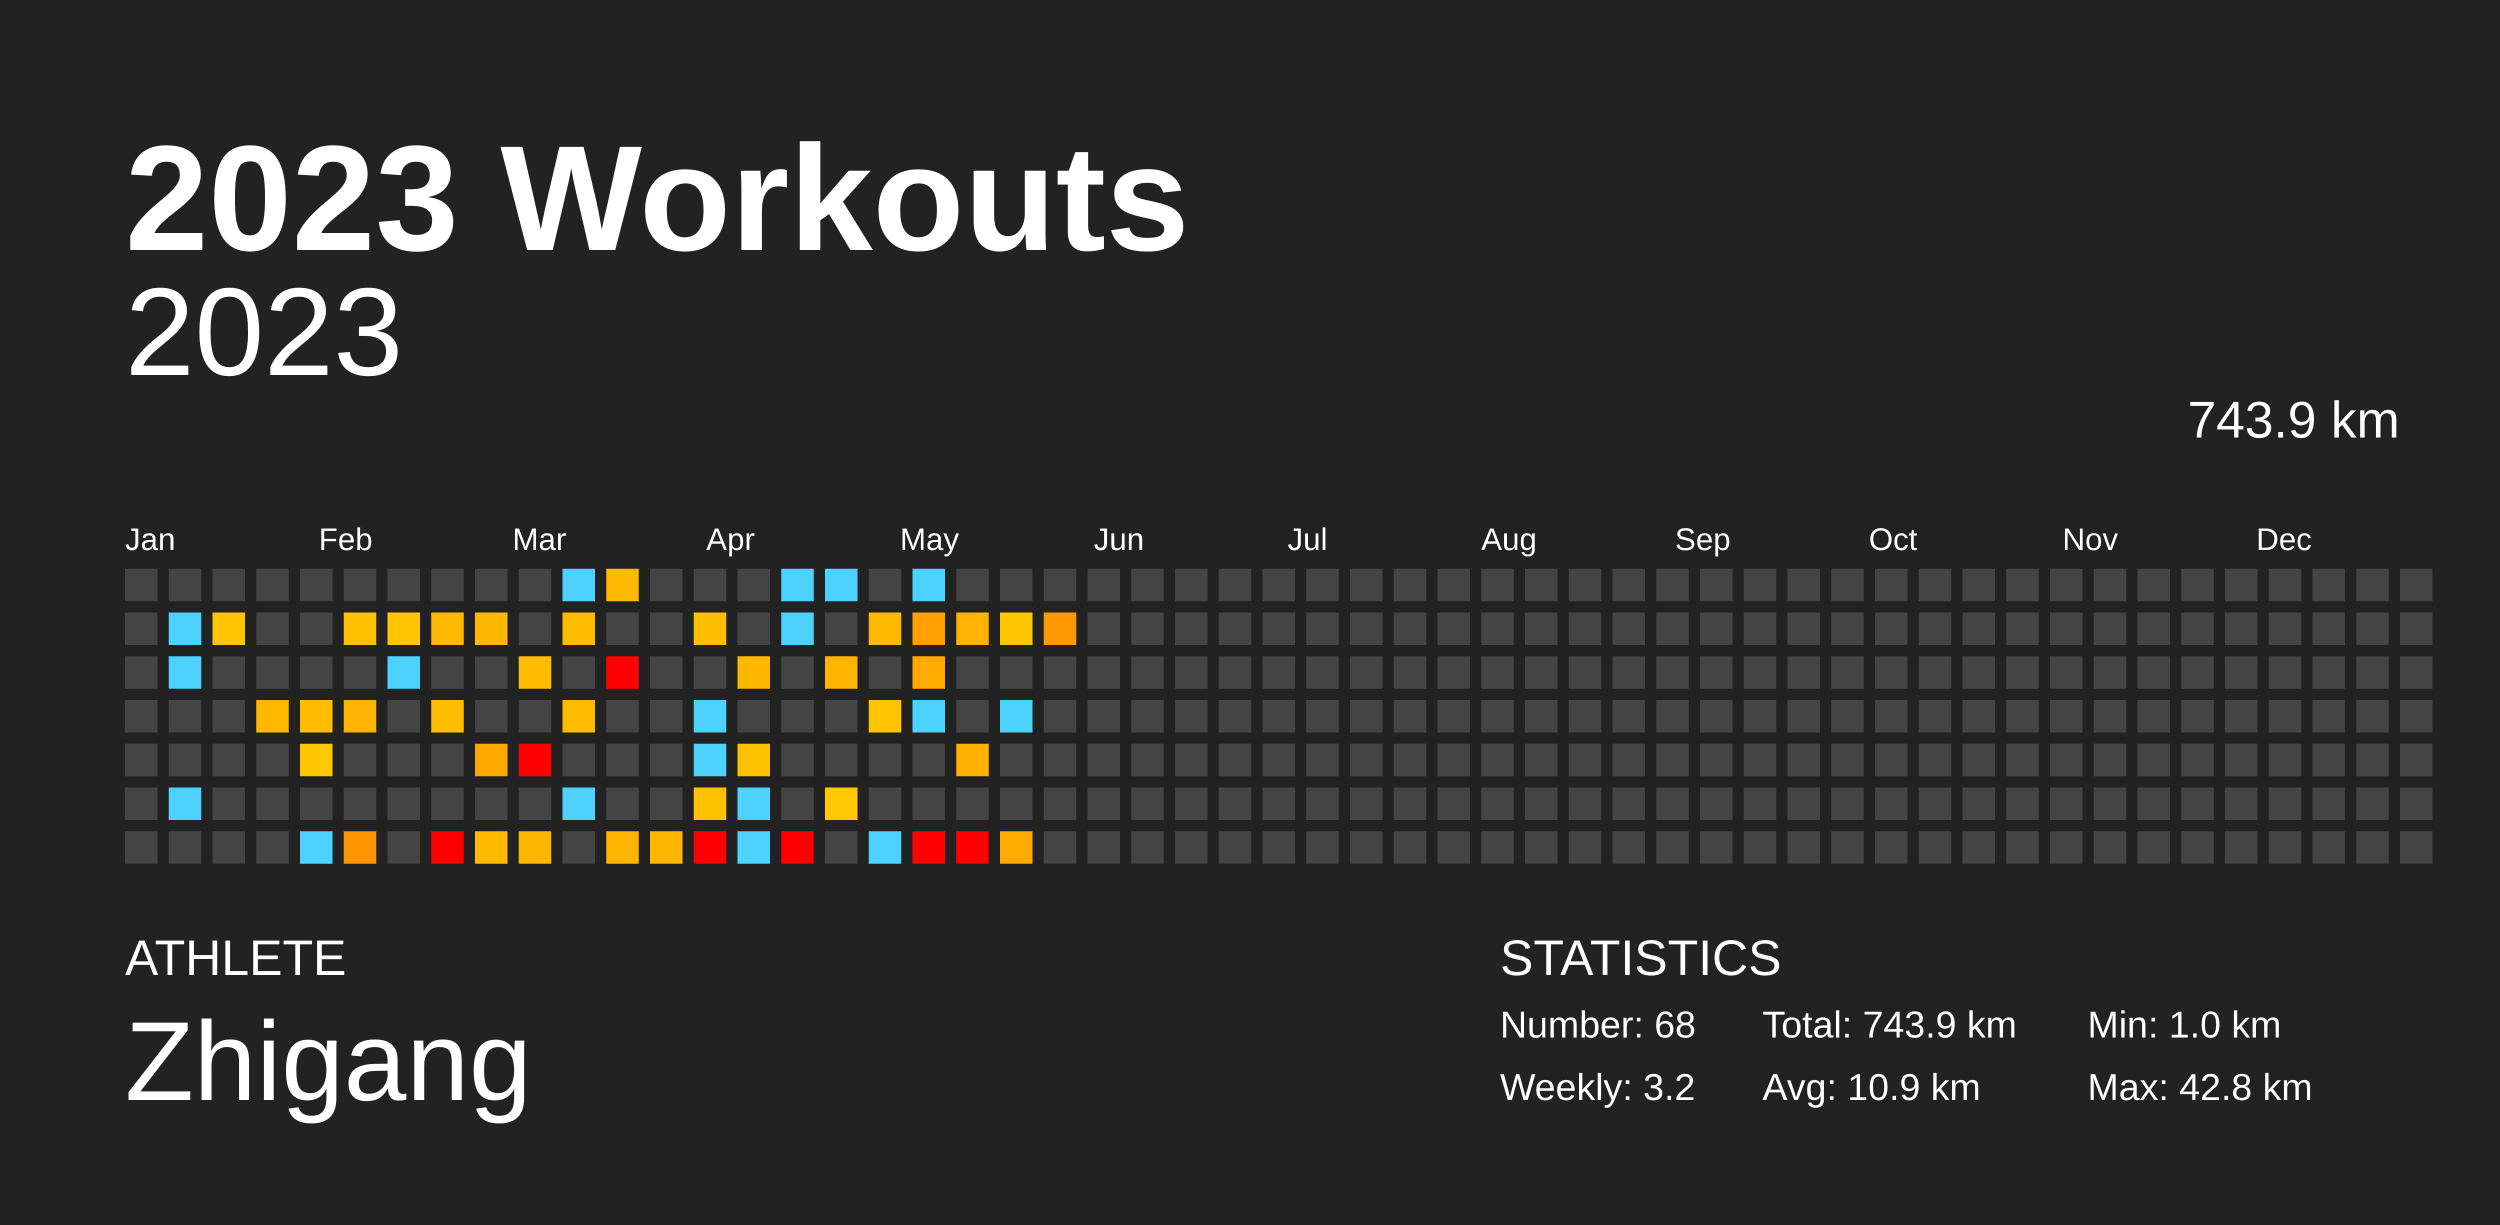
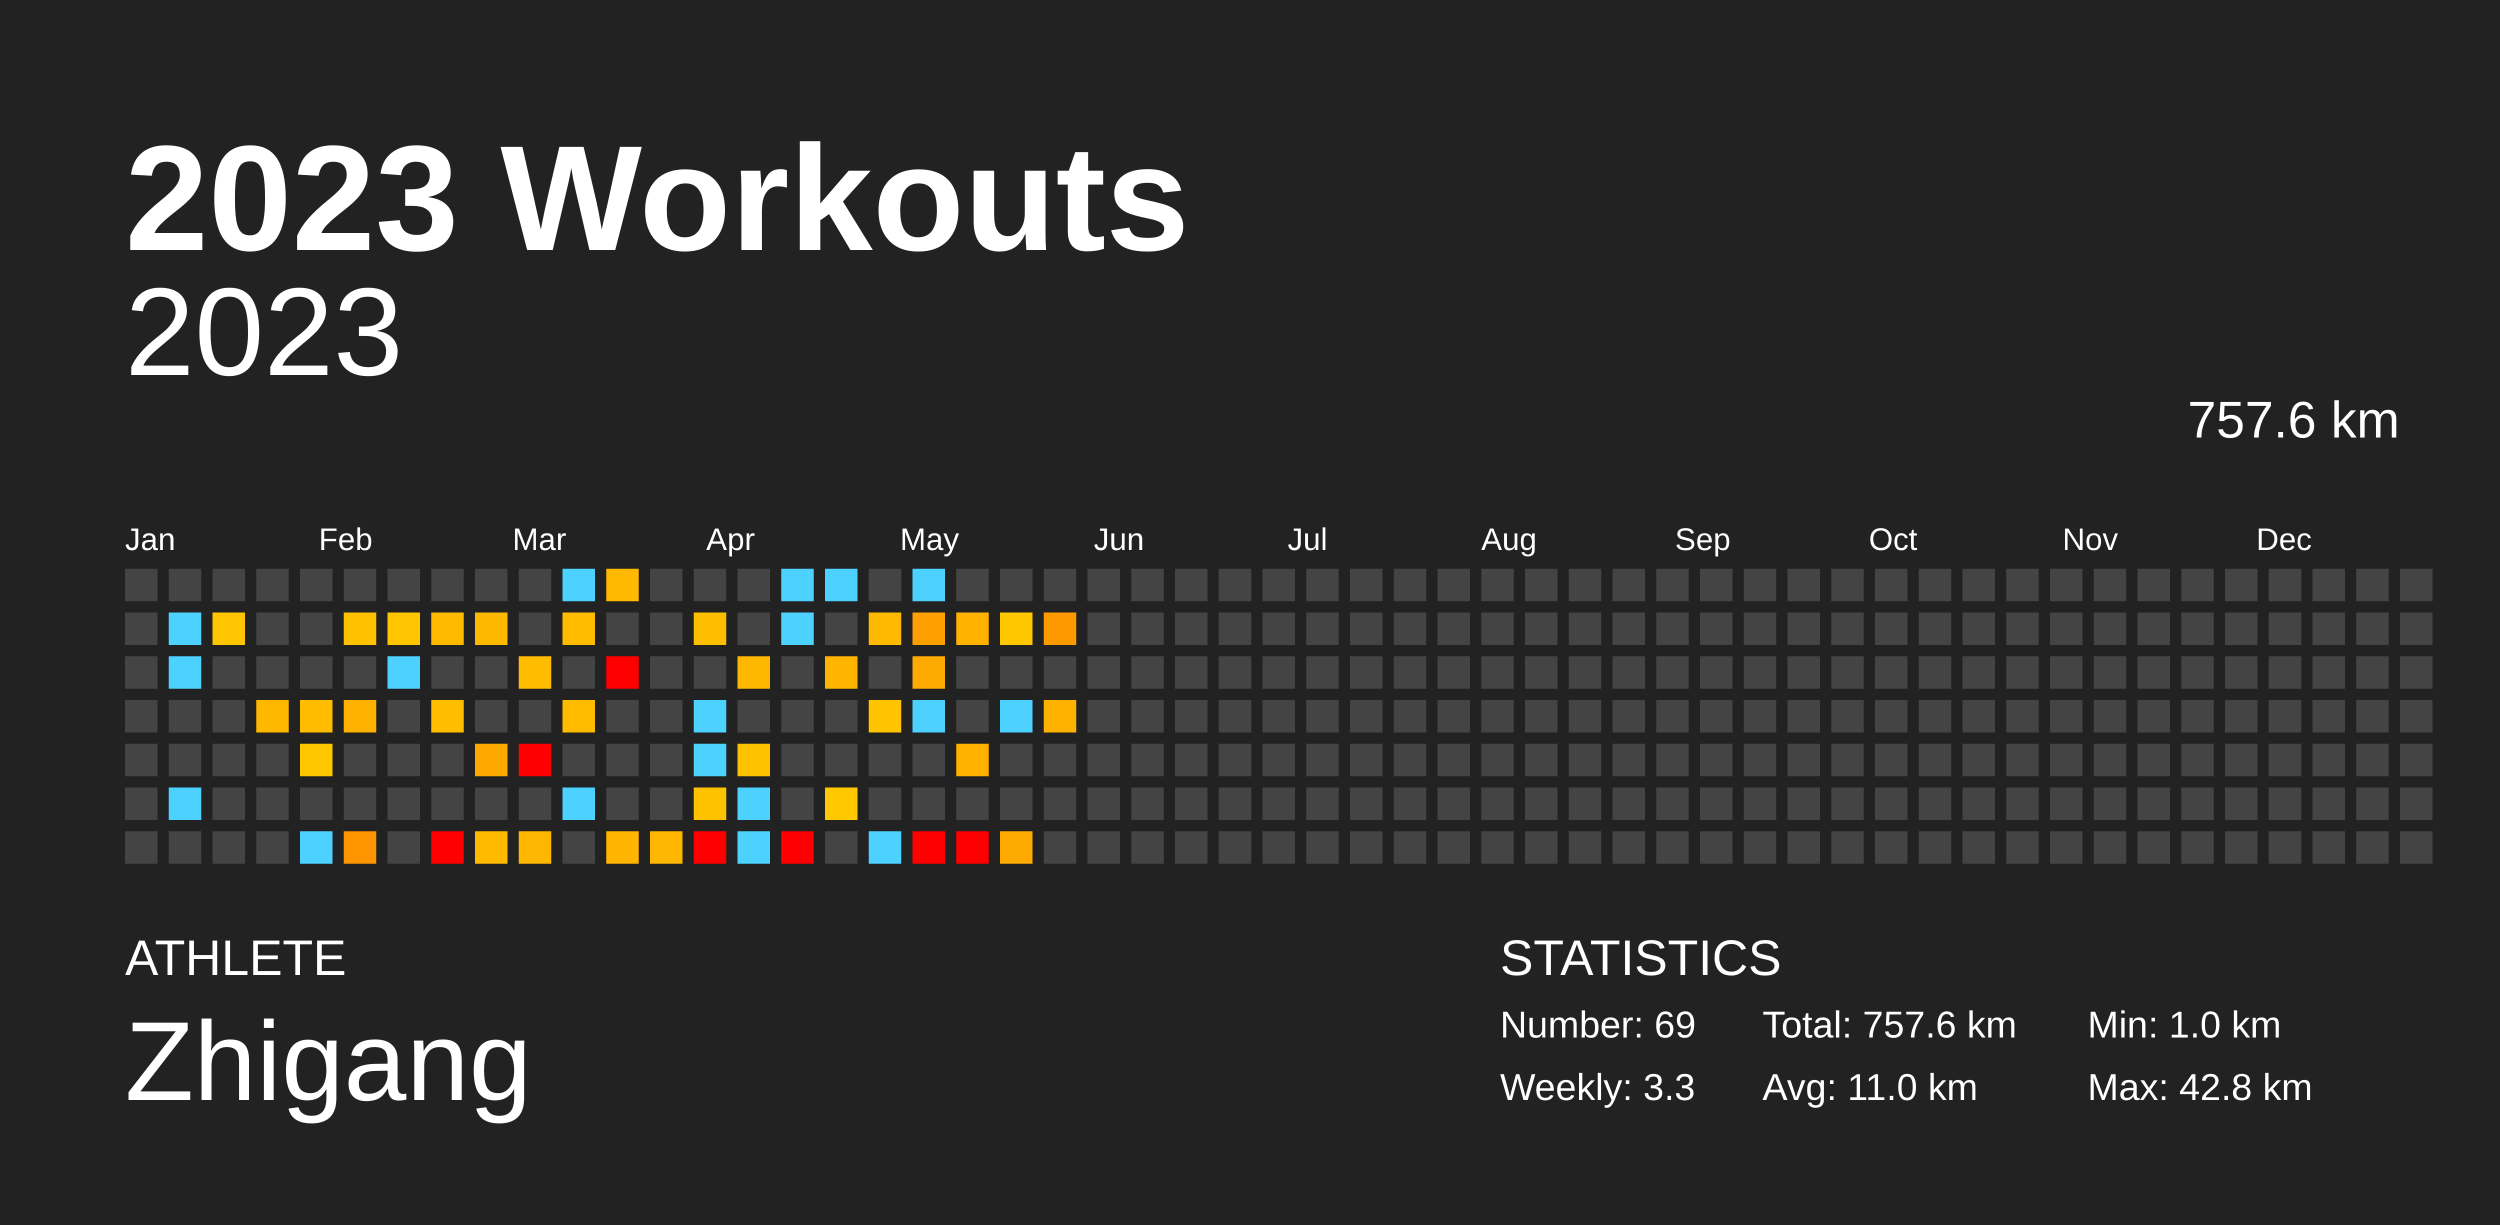
<svg xmlns="http://www.w3.org/2000/svg" baseProfile="full" height="98mm" version="1.1" viewBox="0,0,200,98" width="200mm">
  <defs />
  <rect fill="#222222" height="98" width="200" x="0" y="0" />
  <text fill="#FFFFFF" style="font-size:12px; font-family:Arial; font-weight:bold;" x="10" y="20">2023 Workouts</text>
  <text fill="#FFFFFF" style="font-size:4px; font-family:Arial" x="10" y="78">ATHLETE</text>
  <text fill="#FFFFFF" style="font-size:9px; font-family:Arial" x="10" y="88">Zhigang</text>
  <text fill="#FFFFFF" style="font-size:4px; font-family:Arial" x="120" y="78">STATISTICS</text>
-   <text fill="#FFFFFF" style="font-size:3px; font-family:Arial" x="120" y="83">Number: 68</text>
-   <text fill="#FFFFFF" style="font-size:3px; font-family:Arial" x="120" y="88">Weekly: 3.2</text>
-   <text fill="#FFFFFF" style="font-size:3px; font-family:Arial" x="141" y="83">Total: 743.9 km</text>
-   <text fill="#FFFFFF" style="font-size:3px; font-family:Arial" x="141" y="88">Avg: 10.9 km</text>
+   <text fill="#FFFFFF" style="font-size:3px; font-family:Arial" x="120" y="83">Number: 69</text>
+   <text fill="#FFFFFF" style="font-size:3px; font-family:Arial" x="120" y="88">Weekly: 3.3</text>
+   <text fill="#FFFFFF" style="font-size:3px; font-family:Arial" x="141" y="83">Total: 757.6 km</text>
+   <text fill="#FFFFFF" style="font-size:3px; font-family:Arial" x="141" y="88">Avg: 11.0 km</text>
  <text fill="#FFFFFF" style="font-size:3px; font-family:Arial" x="167" y="83">Min: 1.0 km</text>
  <text fill="#FFFFFF" style="font-size:3px; font-family:Arial" x="167" y="88">Max: 42.8 km</text>
  <text alignment-baseline="hanging" fill="#FFFFFF" style="font-size:10.0px; font-family:Arial;" x="10" y="30">2023</text>
-   <text alignment-baseline="hanging" fill="#FFFFFF" style="font-size:4.125px; font-family:Arial;" x="175" y="35">743.9 km</text>
+   <text alignment-baseline="hanging" fill="#FFFFFF" style="font-size:4.125px; font-family:Arial;" x="175" y="35">757.6 km</text>
  <text fill="#FFFFFF" style="font-size:2.5px; font-family:Arial" x="10.0" y="44">Jan</text>
  <text fill="#FFFFFF" style="font-size:2.5px; font-family:Arial" x="25.5" y="44">Feb</text>
  <text fill="#FFFFFF" style="font-size:2.5px; font-family:Arial" x="41.0" y="44">Mar</text>
  <text fill="#FFFFFF" style="font-size:2.5px; font-family:Arial" x="56.5" y="44">Apr</text>
  <text fill="#FFFFFF" style="font-size:2.5px; font-family:Arial" x="72.0" y="44">May</text>
  <text fill="#FFFFFF" style="font-size:2.5px; font-family:Arial" x="87.5" y="44">Jun</text>
  <text fill="#FFFFFF" style="font-size:2.5px; font-family:Arial" x="103.0" y="44">Jul</text>
  <text fill="#FFFFFF" style="font-size:2.5px; font-family:Arial" x="118.5" y="44">Aug</text>
  <text fill="#FFFFFF" style="font-size:2.5px; font-family:Arial" x="134.0" y="44">Sep</text>
  <text fill="#FFFFFF" style="font-size:2.5px; font-family:Arial" x="149.5" y="44">Oct</text>
  <text fill="#FFFFFF" style="font-size:2.5px; font-family:Arial" x="165.0" y="44">Nov</text>
  <text fill="#FFFFFF" style="font-size:2.5px; font-family:Arial" x="180.5" y="44">Dec</text>
  <rect fill="#444444" height="2.6" width="2.6" x="10.0" y="45.5" />
  <rect fill="#444444" height="2.6" width="2.6" x="10.0" y="49.0" />
  <rect fill="#444444" height="2.6" width="2.6" x="10.0" y="52.5" />
  <rect fill="#444444" height="2.6" width="2.6" x="10.0" y="56.0" />
  <rect fill="#444444" height="2.6" width="2.6" x="10.0" y="59.5" />
  <rect fill="#444444" height="2.6" width="2.6" x="10.0" y="63.0" />
  <rect fill="#444444" height="2.6" width="2.6" x="10.0" y="66.5" />
  <rect fill="#444444" height="2.6" width="2.6" x="13.5" y="45.5" />
  <rect fill="#4dd2ff" height="2.6" width="2.6" x="13.5" y="49.0" />
  <rect fill="#4dd2ff" height="2.6" width="2.6" x="13.5" y="52.5" />
  <rect fill="#444444" height="2.6" width="2.6" x="13.5" y="56.0" />
  <rect fill="#444444" height="2.6" width="2.6" x="13.5" y="59.5" />
  <rect fill="#4dd2ff" height="2.6" width="2.6" x="13.5" y="63.0" />
  <rect fill="#444444" height="2.6" width="2.6" x="13.5" y="66.5" />
  <rect fill="#444444" height="2.6" width="2.6" x="17.0" y="45.5" />
  <rect fill="#ffc500" height="2.6" width="2.6" x="17.0" y="49.0" />
  <rect fill="#444444" height="2.6" width="2.6" x="17.0" y="52.5" />
  <rect fill="#444444" height="2.6" width="2.6" x="17.0" y="56.0" />
  <rect fill="#444444" height="2.6" width="2.6" x="17.0" y="59.5" />
  <rect fill="#444444" height="2.6" width="2.6" x="17.0" y="63.0" />
  <rect fill="#444444" height="2.6" width="2.6" x="17.0" y="66.5" />
  <rect fill="#444444" height="2.6" width="2.6" x="20.5" y="45.5" />
  <rect fill="#444444" height="2.6" width="2.6" x="20.5" y="49.0" />
  <rect fill="#444444" height="2.6" width="2.6" x="20.5" y="52.5" />
  <rect fill="#ffb700" height="2.6" width="2.6" x="20.5" y="56.0" />
  <rect fill="#444444" height="2.6" width="2.6" x="20.5" y="59.5" />
  <rect fill="#444444" height="2.6" width="2.6" x="20.5" y="63.0" />
  <rect fill="#444444" height="2.6" width="2.6" x="20.5" y="66.5" />
  <rect fill="#444444" height="2.6" width="2.6" x="24.0" y="45.5" />
  <rect fill="#444444" height="2.6" width="2.6" x="24.0" y="49.0" />
  <rect fill="#444444" height="2.6" width="2.6" x="24.0" y="52.5" />
  <rect fill="#ffbc00" height="2.6" width="2.6" x="24.0" y="56.0" />
  <rect fill="#ffc700" height="2.6" width="2.6" x="24.0" y="59.5" />
  <rect fill="#444444" height="2.6" width="2.6" x="24.0" y="63.0" />
  <rect fill="#4dd2ff" height="2.6" width="2.6" x="24.0" y="66.5" />
  <rect fill="#444444" height="2.6" width="2.6" x="27.5" y="45.5" />
  <rect fill="#ffc100" height="2.6" width="2.6" x="27.5" y="49.0" />
  <rect fill="#444444" height="2.6" width="2.6" x="27.5" y="52.5" />
  <rect fill="#ffb200" height="2.6" width="2.6" x="27.5" y="56.0" />
  <rect fill="#444444" height="2.6" width="2.6" x="27.5" y="59.5" />
  <rect fill="#444444" height="2.6" width="2.6" x="27.5" y="63.0" />
  <rect fill="#ff9500" height="2.6" width="2.6" x="27.5" y="66.5" />
  <rect fill="#444444" height="2.6" width="2.6" x="31.0" y="45.5" />
  <rect fill="#ffc500" height="2.6" width="2.6" x="31.0" y="49.0" />
  <rect fill="#4dd2ff" height="2.6" width="2.6" x="31.0" y="52.5" />
  <rect fill="#444444" height="2.6" width="2.6" x="31.0" y="56.0" />
  <rect fill="#444444" height="2.6" width="2.6" x="31.0" y="59.5" />
  <rect fill="#444444" height="2.6" width="2.6" x="31.0" y="63.0" />
  <rect fill="#444444" height="2.6" width="2.6" x="31.0" y="66.5" />
  <rect fill="#444444" height="2.6" width="2.6" x="34.5" y="45.5" />
  <rect fill="#ffba00" height="2.6" width="2.6" x="34.5" y="49.0" />
  <rect fill="#444444" height="2.6" width="2.6" x="34.5" y="52.5" />
  <rect fill="#ffbf00" height="2.6" width="2.6" x="34.5" y="56.0" />
  <rect fill="#444444" height="2.6" width="2.6" x="34.5" y="59.5" />
  <rect fill="#444444" height="2.6" width="2.6" x="34.5" y="63.0" />
  <rect fill="red" height="2.6" width="2.6" x="34.5" y="66.5" />
  <rect fill="#444444" height="2.6" width="2.6" x="38.0" y="45.5" />
  <rect fill="#ffb800" height="2.6" width="2.6" x="38.0" y="49.0" />
  <rect fill="#444444" height="2.6" width="2.6" x="38.0" y="52.5" />
  <rect fill="#444444" height="2.6" width="2.6" x="38.0" y="56.0" />
  <rect fill="#ffa900" height="2.6" width="2.6" x="38.0" y="59.5" />
  <rect fill="#444444" height="2.6" width="2.6" x="38.0" y="63.0" />
  <rect fill="#ffba00" height="2.6" width="2.6" x="38.0" y="66.5" />
  <rect fill="#444444" height="2.6" width="2.6" x="41.5" y="45.5" />
  <rect fill="#444444" height="2.6" width="2.6" x="41.5" y="49.0" />
  <rect fill="#ffbc00" height="2.6" width="2.6" x="41.5" y="52.5" />
  <rect fill="#444444" height="2.6" width="2.6" x="41.5" y="56.0" />
  <rect fill="red" height="2.6" width="2.6" x="41.5" y="59.5" />
  <rect fill="#444444" height="2.6" width="2.6" x="41.5" y="63.0" />
  <rect fill="#ffb600" height="2.6" width="2.6" x="41.5" y="66.5" />
  <rect fill="#4dd2ff" height="2.6" width="2.6" x="45.0" y="45.5" />
  <rect fill="#ffbb00" height="2.6" width="2.6" x="45.0" y="49.0" />
  <rect fill="#444444" height="2.6" width="2.6" x="45.0" y="52.5" />
  <rect fill="#ffbb00" height="2.6" width="2.6" x="45.0" y="56.0" />
  <rect fill="#444444" height="2.6" width="2.6" x="45.0" y="59.5" />
  <rect fill="#4dd2ff" height="2.6" width="2.6" x="45.0" y="63.0" />
  <rect fill="#444444" height="2.6" width="2.6" x="45.0" y="66.5" />
  <rect fill="#ffb900" height="2.6" width="2.6" x="48.5" y="45.5" />
  <rect fill="#444444" height="2.6" width="2.6" x="48.5" y="49.0" />
  <rect fill="red" height="2.6" width="2.6" x="48.5" y="52.5" />
  <rect fill="#444444" height="2.6" width="2.6" x="48.5" y="56.0" />
  <rect fill="#444444" height="2.6" width="2.6" x="48.5" y="59.5" />
  <rect fill="#444444" height="2.6" width="2.6" x="48.5" y="63.0" />
  <rect fill="#ffb500" height="2.6" width="2.6" x="48.5" y="66.5" />
  <rect fill="#444444" height="2.6" width="2.6" x="52.0" y="45.5" />
  <rect fill="#444444" height="2.6" width="2.6" x="52.0" y="49.0" />
  <rect fill="#444444" height="2.6" width="2.6" x="52.0" y="52.5" />
  <rect fill="#444444" height="2.6" width="2.6" x="52.0" y="56.0" />
  <rect fill="#444444" height="2.6" width="2.6" x="52.0" y="59.5" />
  <rect fill="#444444" height="2.6" width="2.6" x="52.0" y="63.0" />
  <rect fill="#ffb600" height="2.6" width="2.6" x="52.0" y="66.5" />
  <rect fill="#444444" height="2.6" width="2.6" x="55.5" y="45.5" />
  <rect fill="#ffbe00" height="2.6" width="2.6" x="55.5" y="49.0" />
  <rect fill="#444444" height="2.6" width="2.6" x="55.5" y="52.5" />
  <rect fill="#4dd2ff" height="2.6" width="2.6" x="55.5" y="56.0" />
  <rect fill="#4dd2ff" height="2.6" width="2.6" x="55.5" y="59.5" />
  <rect fill="#ffc200" height="2.6" width="2.6" x="55.5" y="63.0" />
  <rect fill="red" height="2.6" width="2.6" x="55.5" y="66.5" />
  <rect fill="#444444" height="2.6" width="2.6" x="59.0" y="45.5" />
  <rect fill="#444444" height="2.6" width="2.6" x="59.0" y="49.0" />
  <rect fill="#ffb700" height="2.6" width="2.6" x="59.0" y="52.5" />
  <rect fill="#444444" height="2.6" width="2.6" x="59.0" y="56.0" />
  <rect fill="#ffc200" height="2.6" width="2.6" x="59.0" y="59.5" />
  <rect fill="#4dd2ff" height="2.6" width="2.6" x="59.0" y="63.0" />
  <rect fill="#4dd2ff" height="2.6" width="2.6" x="59.0" y="66.5" />
  <rect fill="#4dd2ff" height="2.6" width="2.6" x="62.5" y="45.5" />
  <rect fill="#4dd2ff" height="2.6" width="2.6" x="62.5" y="49.0" />
  <rect fill="#444444" height="2.6" width="2.6" x="62.5" y="52.5" />
  <rect fill="#444444" height="2.6" width="2.6" x="62.5" y="56.0" />
  <rect fill="#444444" height="2.6" width="2.6" x="62.5" y="59.5" />
  <rect fill="#444444" height="2.6" width="2.6" x="62.5" y="63.0" />
  <rect fill="red" height="2.6" width="2.6" x="62.5" y="66.5" />
  <rect fill="#4dd2ff" height="2.6" width="2.6" x="66.0" y="45.5" />
  <rect fill="#444444" height="2.6" width="2.6" x="66.0" y="49.0" />
  <rect fill="#ffb500" height="2.6" width="2.6" x="66.0" y="52.5" />
  <rect fill="#444444" height="2.6" width="2.6" x="66.0" y="56.0" />
  <rect fill="#444444" height="2.6" width="2.6" x="66.0" y="59.5" />
  <rect fill="#ffc800" height="2.6" width="2.6" x="66.0" y="63.0" />
  <rect fill="#444444" height="2.6" width="2.6" x="66.0" y="66.5" />
  <rect fill="#444444" height="2.6" width="2.6" x="69.5" y="45.5" />
  <rect fill="#ffb900" height="2.6" width="2.6" x="69.5" y="49.0" />
  <rect fill="#444444" height="2.6" width="2.6" x="69.5" y="52.5" />
  <rect fill="#ffc300" height="2.6" width="2.6" x="69.5" y="56.0" />
  <rect fill="#444444" height="2.6" width="2.6" x="69.5" y="59.5" />
  <rect fill="#444444" height="2.6" width="2.6" x="69.5" y="63.0" />
  <rect fill="#4dd2ff" height="2.6" width="2.6" x="69.5" y="66.5" />
  <rect fill="#4dd2ff" height="2.6" width="2.6" x="73.0" y="45.5" />
  <rect fill="#ffa000" height="2.6" width="2.6" x="73.0" y="49.0" />
  <rect fill="#ffaa00" height="2.6" width="2.6" x="73.0" y="52.5" />
  <rect fill="#4dd2ff" height="2.6" width="2.6" x="73.0" y="56.0" />
  <rect fill="#444444" height="2.6" width="2.6" x="73.0" y="59.5" />
  <rect fill="#444444" height="2.6" width="2.6" x="73.0" y="63.0" />
  <rect fill="red" height="2.6" width="2.6" x="73.0" y="66.5" />
  <rect fill="#444444" height="2.6" width="2.6" x="76.5" y="45.5" />
  <rect fill="#ffb200" height="2.6" width="2.6" x="76.5" y="49.0" />
  <rect fill="#444444" height="2.6" width="2.6" x="76.5" y="52.5" />
  <rect fill="#444444" height="2.6" width="2.6" x="76.5" y="56.0" />
  <rect fill="#ffb100" height="2.6" width="2.6" x="76.5" y="59.5" />
  <rect fill="#444444" height="2.6" width="2.6" x="76.5" y="63.0" />
  <rect fill="red" height="2.6" width="2.6" x="76.5" y="66.5" />
  <rect fill="#444444" height="2.6" width="2.6" x="80.0" y="45.5" />
  <rect fill="#ffc700" height="2.6" width="2.6" x="80.0" y="49.0" />
  <rect fill="#444444" height="2.6" width="2.6" x="80.0" y="52.5" />
  <rect fill="#4dd2ff" height="2.6" width="2.6" x="80.0" y="56.0" />
  <rect fill="#444444" height="2.6" width="2.6" x="80.0" y="59.5" />
  <rect fill="#444444" height="2.6" width="2.6" x="80.0" y="63.0" />
  <rect fill="#ffaa00" height="2.6" width="2.6" x="80.0" y="66.5" />
  <rect fill="#444444" height="2.6" width="2.6" x="83.5" y="45.5" />
  <rect fill="#ff9900" height="2.6" width="2.6" x="83.5" y="49.0" />
  <rect fill="#444444" height="2.6" width="2.6" x="83.5" y="52.5" />
-   <rect fill="#444444" height="2.6" width="2.6" x="83.5" y="56.0" />
+   <rect fill="#ffb200" height="2.6" width="2.6" x="83.5" y="56.0" />
  <rect fill="#444444" height="2.6" width="2.6" x="83.5" y="59.5" />
  <rect fill="#444444" height="2.6" width="2.6" x="83.5" y="63.0" />
  <rect fill="#444444" height="2.6" width="2.6" x="83.5" y="66.5" />
  <rect fill="#444444" height="2.6" width="2.6" x="87.0" y="45.5" />
  <rect fill="#444444" height="2.6" width="2.6" x="87.0" y="49.0" />
  <rect fill="#444444" height="2.6" width="2.6" x="87.0" y="52.5" />
  <rect fill="#444444" height="2.6" width="2.6" x="87.0" y="56.0" />
  <rect fill="#444444" height="2.6" width="2.6" x="87.0" y="59.5" />
  <rect fill="#444444" height="2.6" width="2.6" x="87.0" y="63.0" />
  <rect fill="#444444" height="2.6" width="2.6" x="87.0" y="66.5" />
  <rect fill="#444444" height="2.6" width="2.6" x="90.5" y="45.5" />
  <rect fill="#444444" height="2.6" width="2.6" x="90.5" y="49.0" />
  <rect fill="#444444" height="2.6" width="2.6" x="90.5" y="52.5" />
  <rect fill="#444444" height="2.6" width="2.6" x="90.5" y="56.0" />
  <rect fill="#444444" height="2.6" width="2.6" x="90.5" y="59.5" />
  <rect fill="#444444" height="2.6" width="2.6" x="90.5" y="63.0" />
  <rect fill="#444444" height="2.6" width="2.6" x="90.5" y="66.5" />
  <rect fill="#444444" height="2.6" width="2.6" x="94.0" y="45.5" />
  <rect fill="#444444" height="2.6" width="2.6" x="94.0" y="49.0" />
  <rect fill="#444444" height="2.6" width="2.6" x="94.0" y="52.5" />
  <rect fill="#444444" height="2.6" width="2.6" x="94.0" y="56.0" />
  <rect fill="#444444" height="2.6" width="2.6" x="94.0" y="59.5" />
  <rect fill="#444444" height="2.6" width="2.6" x="94.0" y="63.0" />
  <rect fill="#444444" height="2.6" width="2.6" x="94.0" y="66.5" />
  <rect fill="#444444" height="2.6" width="2.6" x="97.5" y="45.5" />
  <rect fill="#444444" height="2.6" width="2.6" x="97.5" y="49.0" />
  <rect fill="#444444" height="2.6" width="2.6" x="97.5" y="52.5" />
  <rect fill="#444444" height="2.6" width="2.6" x="97.5" y="56.0" />
  <rect fill="#444444" height="2.6" width="2.6" x="97.5" y="59.5" />
  <rect fill="#444444" height="2.6" width="2.6" x="97.5" y="63.0" />
  <rect fill="#444444" height="2.6" width="2.6" x="97.5" y="66.5" />
  <rect fill="#444444" height="2.6" width="2.6" x="101.0" y="45.5" />
  <rect fill="#444444" height="2.6" width="2.6" x="101.0" y="49.0" />
  <rect fill="#444444" height="2.6" width="2.6" x="101.0" y="52.5" />
  <rect fill="#444444" height="2.6" width="2.6" x="101.0" y="56.0" />
  <rect fill="#444444" height="2.6" width="2.6" x="101.0" y="59.5" />
  <rect fill="#444444" height="2.6" width="2.6" x="101.0" y="63.0" />
  <rect fill="#444444" height="2.6" width="2.6" x="101.0" y="66.5" />
  <rect fill="#444444" height="2.6" width="2.6" x="104.5" y="45.5" />
  <rect fill="#444444" height="2.6" width="2.6" x="104.5" y="49.0" />
  <rect fill="#444444" height="2.6" width="2.6" x="104.5" y="52.5" />
  <rect fill="#444444" height="2.6" width="2.6" x="104.5" y="56.0" />
  <rect fill="#444444" height="2.6" width="2.6" x="104.5" y="59.5" />
  <rect fill="#444444" height="2.6" width="2.6" x="104.5" y="63.0" />
  <rect fill="#444444" height="2.6" width="2.6" x="104.5" y="66.5" />
  <rect fill="#444444" height="2.6" width="2.6" x="108.0" y="45.5" />
  <rect fill="#444444" height="2.6" width="2.6" x="108.0" y="49.0" />
  <rect fill="#444444" height="2.6" width="2.6" x="108.0" y="52.5" />
  <rect fill="#444444" height="2.6" width="2.6" x="108.0" y="56.0" />
  <rect fill="#444444" height="2.6" width="2.6" x="108.0" y="59.5" />
  <rect fill="#444444" height="2.6" width="2.6" x="108.0" y="63.0" />
  <rect fill="#444444" height="2.6" width="2.6" x="108.0" y="66.5" />
  <rect fill="#444444" height="2.6" width="2.6" x="111.5" y="45.5" />
  <rect fill="#444444" height="2.6" width="2.6" x="111.5" y="49.0" />
  <rect fill="#444444" height="2.6" width="2.6" x="111.5" y="52.5" />
  <rect fill="#444444" height="2.6" width="2.6" x="111.5" y="56.0" />
  <rect fill="#444444" height="2.6" width="2.6" x="111.5" y="59.5" />
  <rect fill="#444444" height="2.6" width="2.6" x="111.5" y="63.0" />
  <rect fill="#444444" height="2.6" width="2.6" x="111.5" y="66.5" />
  <rect fill="#444444" height="2.6" width="2.6" x="115.0" y="45.5" />
  <rect fill="#444444" height="2.6" width="2.6" x="115.0" y="49.0" />
  <rect fill="#444444" height="2.6" width="2.6" x="115.0" y="52.5" />
  <rect fill="#444444" height="2.6" width="2.6" x="115.0" y="56.0" />
  <rect fill="#444444" height="2.6" width="2.6" x="115.0" y="59.5" />
  <rect fill="#444444" height="2.6" width="2.6" x="115.0" y="63.0" />
  <rect fill="#444444" height="2.6" width="2.6" x="115.0" y="66.5" />
  <rect fill="#444444" height="2.6" width="2.6" x="118.5" y="45.5" />
  <rect fill="#444444" height="2.6" width="2.6" x="118.5" y="49.0" />
  <rect fill="#444444" height="2.6" width="2.6" x="118.5" y="52.5" />
  <rect fill="#444444" height="2.6" width="2.6" x="118.5" y="56.0" />
  <rect fill="#444444" height="2.6" width="2.6" x="118.5" y="59.5" />
  <rect fill="#444444" height="2.6" width="2.6" x="118.5" y="63.0" />
  <rect fill="#444444" height="2.6" width="2.6" x="118.5" y="66.5" />
  <rect fill="#444444" height="2.6" width="2.6" x="122.0" y="45.5" />
  <rect fill="#444444" height="2.6" width="2.6" x="122.0" y="49.0" />
  <rect fill="#444444" height="2.6" width="2.6" x="122.0" y="52.5" />
  <rect fill="#444444" height="2.6" width="2.6" x="122.0" y="56.0" />
  <rect fill="#444444" height="2.6" width="2.6" x="122.0" y="59.5" />
  <rect fill="#444444" height="2.6" width="2.6" x="122.0" y="63.0" />
  <rect fill="#444444" height="2.6" width="2.6" x="122.0" y="66.5" />
  <rect fill="#444444" height="2.6" width="2.6" x="125.5" y="45.5" />
  <rect fill="#444444" height="2.6" width="2.6" x="125.5" y="49.0" />
  <rect fill="#444444" height="2.6" width="2.6" x="125.5" y="52.5" />
  <rect fill="#444444" height="2.6" width="2.6" x="125.5" y="56.0" />
  <rect fill="#444444" height="2.6" width="2.6" x="125.5" y="59.5" />
  <rect fill="#444444" height="2.6" width="2.6" x="125.5" y="63.0" />
  <rect fill="#444444" height="2.6" width="2.6" x="125.5" y="66.5" />
  <rect fill="#444444" height="2.6" width="2.6" x="129.0" y="45.5" />
  <rect fill="#444444" height="2.6" width="2.6" x="129.0" y="49.0" />
  <rect fill="#444444" height="2.6" width="2.6" x="129.0" y="52.5" />
  <rect fill="#444444" height="2.6" width="2.6" x="129.0" y="56.0" />
  <rect fill="#444444" height="2.6" width="2.6" x="129.0" y="59.5" />
  <rect fill="#444444" height="2.6" width="2.6" x="129.0" y="63.0" />
  <rect fill="#444444" height="2.6" width="2.6" x="129.0" y="66.5" />
  <rect fill="#444444" height="2.6" width="2.6" x="132.5" y="45.5" />
  <rect fill="#444444" height="2.6" width="2.6" x="132.5" y="49.0" />
  <rect fill="#444444" height="2.6" width="2.6" x="132.5" y="52.5" />
  <rect fill="#444444" height="2.6" width="2.6" x="132.5" y="56.0" />
  <rect fill="#444444" height="2.6" width="2.6" x="132.5" y="59.5" />
  <rect fill="#444444" height="2.6" width="2.6" x="132.5" y="63.0" />
  <rect fill="#444444" height="2.6" width="2.6" x="132.5" y="66.5" />
  <rect fill="#444444" height="2.6" width="2.6" x="136.0" y="45.5" />
  <rect fill="#444444" height="2.6" width="2.6" x="136.0" y="49.0" />
  <rect fill="#444444" height="2.6" width="2.6" x="136.0" y="52.5" />
  <rect fill="#444444" height="2.6" width="2.6" x="136.0" y="56.0" />
  <rect fill="#444444" height="2.6" width="2.6" x="136.0" y="59.5" />
  <rect fill="#444444" height="2.6" width="2.6" x="136.0" y="63.0" />
  <rect fill="#444444" height="2.6" width="2.6" x="136.0" y="66.5" />
  <rect fill="#444444" height="2.6" width="2.6" x="139.5" y="45.5" />
  <rect fill="#444444" height="2.6" width="2.6" x="139.5" y="49.0" />
  <rect fill="#444444" height="2.6" width="2.6" x="139.5" y="52.5" />
  <rect fill="#444444" height="2.6" width="2.6" x="139.5" y="56.0" />
  <rect fill="#444444" height="2.6" width="2.6" x="139.5" y="59.5" />
  <rect fill="#444444" height="2.6" width="2.6" x="139.5" y="63.0" />
  <rect fill="#444444" height="2.6" width="2.6" x="139.5" y="66.5" />
  <rect fill="#444444" height="2.6" width="2.6" x="143.0" y="45.5" />
  <rect fill="#444444" height="2.6" width="2.6" x="143.0" y="49.0" />
  <rect fill="#444444" height="2.6" width="2.6" x="143.0" y="52.5" />
  <rect fill="#444444" height="2.6" width="2.6" x="143.0" y="56.0" />
  <rect fill="#444444" height="2.6" width="2.6" x="143.0" y="59.5" />
  <rect fill="#444444" height="2.6" width="2.6" x="143.0" y="63.0" />
  <rect fill="#444444" height="2.6" width="2.6" x="143.0" y="66.5" />
  <rect fill="#444444" height="2.6" width="2.6" x="146.5" y="45.5" />
  <rect fill="#444444" height="2.6" width="2.6" x="146.5" y="49.0" />
  <rect fill="#444444" height="2.6" width="2.6" x="146.5" y="52.5" />
  <rect fill="#444444" height="2.6" width="2.6" x="146.5" y="56.0" />
  <rect fill="#444444" height="2.6" width="2.6" x="146.5" y="59.5" />
  <rect fill="#444444" height="2.6" width="2.6" x="146.5" y="63.0" />
  <rect fill="#444444" height="2.6" width="2.6" x="146.5" y="66.5" />
  <rect fill="#444444" height="2.6" width="2.6" x="150.0" y="45.5" />
  <rect fill="#444444" height="2.6" width="2.6" x="150.0" y="49.0" />
  <rect fill="#444444" height="2.6" width="2.6" x="150.0" y="52.5" />
  <rect fill="#444444" height="2.6" width="2.6" x="150.0" y="56.0" />
  <rect fill="#444444" height="2.6" width="2.6" x="150.0" y="59.5" />
  <rect fill="#444444" height="2.6" width="2.6" x="150.0" y="63.0" />
  <rect fill="#444444" height="2.6" width="2.6" x="150.0" y="66.5" />
  <rect fill="#444444" height="2.6" width="2.6" x="153.5" y="45.5" />
  <rect fill="#444444" height="2.6" width="2.6" x="153.5" y="49.0" />
  <rect fill="#444444" height="2.6" width="2.6" x="153.5" y="52.5" />
  <rect fill="#444444" height="2.6" width="2.6" x="153.5" y="56.0" />
  <rect fill="#444444" height="2.6" width="2.6" x="153.5" y="59.5" />
  <rect fill="#444444" height="2.6" width="2.6" x="153.5" y="63.0" />
  <rect fill="#444444" height="2.6" width="2.6" x="153.5" y="66.5" />
  <rect fill="#444444" height="2.6" width="2.6" x="157.0" y="45.5" />
  <rect fill="#444444" height="2.6" width="2.6" x="157.0" y="49.0" />
  <rect fill="#444444" height="2.6" width="2.6" x="157.0" y="52.5" />
  <rect fill="#444444" height="2.6" width="2.6" x="157.0" y="56.0" />
  <rect fill="#444444" height="2.6" width="2.6" x="157.0" y="59.5" />
  <rect fill="#444444" height="2.6" width="2.6" x="157.0" y="63.0" />
  <rect fill="#444444" height="2.6" width="2.6" x="157.0" y="66.5" />
  <rect fill="#444444" height="2.6" width="2.6" x="160.5" y="45.5" />
  <rect fill="#444444" height="2.6" width="2.6" x="160.5" y="49.0" />
  <rect fill="#444444" height="2.6" width="2.6" x="160.5" y="52.5" />
  <rect fill="#444444" height="2.6" width="2.6" x="160.5" y="56.0" />
  <rect fill="#444444" height="2.6" width="2.6" x="160.5" y="59.5" />
  <rect fill="#444444" height="2.6" width="2.6" x="160.5" y="63.0" />
  <rect fill="#444444" height="2.6" width="2.6" x="160.5" y="66.5" />
  <rect fill="#444444" height="2.6" width="2.6" x="164.0" y="45.5" />
  <rect fill="#444444" height="2.6" width="2.6" x="164.0" y="49.0" />
  <rect fill="#444444" height="2.6" width="2.6" x="164.0" y="52.5" />
  <rect fill="#444444" height="2.6" width="2.6" x="164.0" y="56.0" />
  <rect fill="#444444" height="2.6" width="2.6" x="164.0" y="59.5" />
  <rect fill="#444444" height="2.6" width="2.6" x="164.0" y="63.0" />
  <rect fill="#444444" height="2.6" width="2.6" x="164.0" y="66.5" />
  <rect fill="#444444" height="2.6" width="2.6" x="167.5" y="45.5" />
  <rect fill="#444444" height="2.6" width="2.6" x="167.5" y="49.0" />
  <rect fill="#444444" height="2.6" width="2.6" x="167.5" y="52.5" />
  <rect fill="#444444" height="2.6" width="2.6" x="167.5" y="56.0" />
  <rect fill="#444444" height="2.6" width="2.6" x="167.5" y="59.5" />
  <rect fill="#444444" height="2.6" width="2.6" x="167.5" y="63.0" />
  <rect fill="#444444" height="2.6" width="2.6" x="167.5" y="66.5" />
  <rect fill="#444444" height="2.6" width="2.6" x="171.0" y="45.5" />
  <rect fill="#444444" height="2.6" width="2.6" x="171.0" y="49.0" />
  <rect fill="#444444" height="2.6" width="2.6" x="171.0" y="52.5" />
  <rect fill="#444444" height="2.6" width="2.6" x="171.0" y="56.0" />
  <rect fill="#444444" height="2.6" width="2.6" x="171.0" y="59.5" />
  <rect fill="#444444" height="2.6" width="2.6" x="171.0" y="63.0" />
  <rect fill="#444444" height="2.6" width="2.6" x="171.0" y="66.5" />
  <rect fill="#444444" height="2.6" width="2.6" x="174.5" y="45.5" />
  <rect fill="#444444" height="2.6" width="2.6" x="174.5" y="49.0" />
  <rect fill="#444444" height="2.6" width="2.6" x="174.5" y="52.5" />
  <rect fill="#444444" height="2.6" width="2.6" x="174.5" y="56.0" />
  <rect fill="#444444" height="2.6" width="2.6" x="174.5" y="59.5" />
  <rect fill="#444444" height="2.6" width="2.6" x="174.5" y="63.0" />
  <rect fill="#444444" height="2.6" width="2.6" x="174.5" y="66.5" />
  <rect fill="#444444" height="2.6" width="2.6" x="178.0" y="45.5" />
  <rect fill="#444444" height="2.6" width="2.6" x="178.0" y="49.0" />
  <rect fill="#444444" height="2.6" width="2.6" x="178.0" y="52.5" />
  <rect fill="#444444" height="2.6" width="2.6" x="178.0" y="56.0" />
  <rect fill="#444444" height="2.6" width="2.6" x="178.0" y="59.5" />
  <rect fill="#444444" height="2.6" width="2.6" x="178.0" y="63.0" />
  <rect fill="#444444" height="2.6" width="2.6" x="178.0" y="66.5" />
  <rect fill="#444444" height="2.6" width="2.6" x="181.5" y="45.5" />
  <rect fill="#444444" height="2.6" width="2.6" x="181.5" y="49.0" />
  <rect fill="#444444" height="2.6" width="2.6" x="181.5" y="52.5" />
  <rect fill="#444444" height="2.6" width="2.6" x="181.5" y="56.0" />
  <rect fill="#444444" height="2.6" width="2.6" x="181.5" y="59.5" />
  <rect fill="#444444" height="2.6" width="2.6" x="181.5" y="63.0" />
  <rect fill="#444444" height="2.6" width="2.6" x="181.5" y="66.5" />
  <rect fill="#444444" height="2.6" width="2.6" x="185.0" y="45.5" />
  <rect fill="#444444" height="2.6" width="2.6" x="185.0" y="49.0" />
  <rect fill="#444444" height="2.6" width="2.6" x="185.0" y="52.5" />
  <rect fill="#444444" height="2.6" width="2.6" x="185.0" y="56.0" />
  <rect fill="#444444" height="2.6" width="2.6" x="185.0" y="59.5" />
  <rect fill="#444444" height="2.6" width="2.6" x="185.0" y="63.0" />
  <rect fill="#444444" height="2.6" width="2.6" x="185.0" y="66.5" />
  <rect fill="#444444" height="2.6" width="2.6" x="188.5" y="45.5" />
  <rect fill="#444444" height="2.6" width="2.6" x="188.5" y="49.0" />
  <rect fill="#444444" height="2.6" width="2.6" x="188.5" y="52.5" />
  <rect fill="#444444" height="2.6" width="2.6" x="188.5" y="56.0" />
  <rect fill="#444444" height="2.6" width="2.6" x="188.5" y="59.5" />
  <rect fill="#444444" height="2.6" width="2.6" x="188.5" y="63.0" />
  <rect fill="#444444" height="2.6" width="2.6" x="188.5" y="66.5" />
  <rect fill="#444444" height="2.6" width="2.6" x="192.0" y="45.5" />
  <rect fill="#444444" height="2.6" width="2.6" x="192.0" y="49.0" />
  <rect fill="#444444" height="2.6" width="2.6" x="192.0" y="52.5" />
  <rect fill="#444444" height="2.6" width="2.6" x="192.0" y="56.0" />
  <rect fill="#444444" height="2.6" width="2.6" x="192.0" y="59.5" />
  <rect fill="#444444" height="2.6" width="2.6" x="192.0" y="63.0" />
  <rect fill="#444444" height="2.6" width="2.6" x="192.0" y="66.5" />
</svg>
